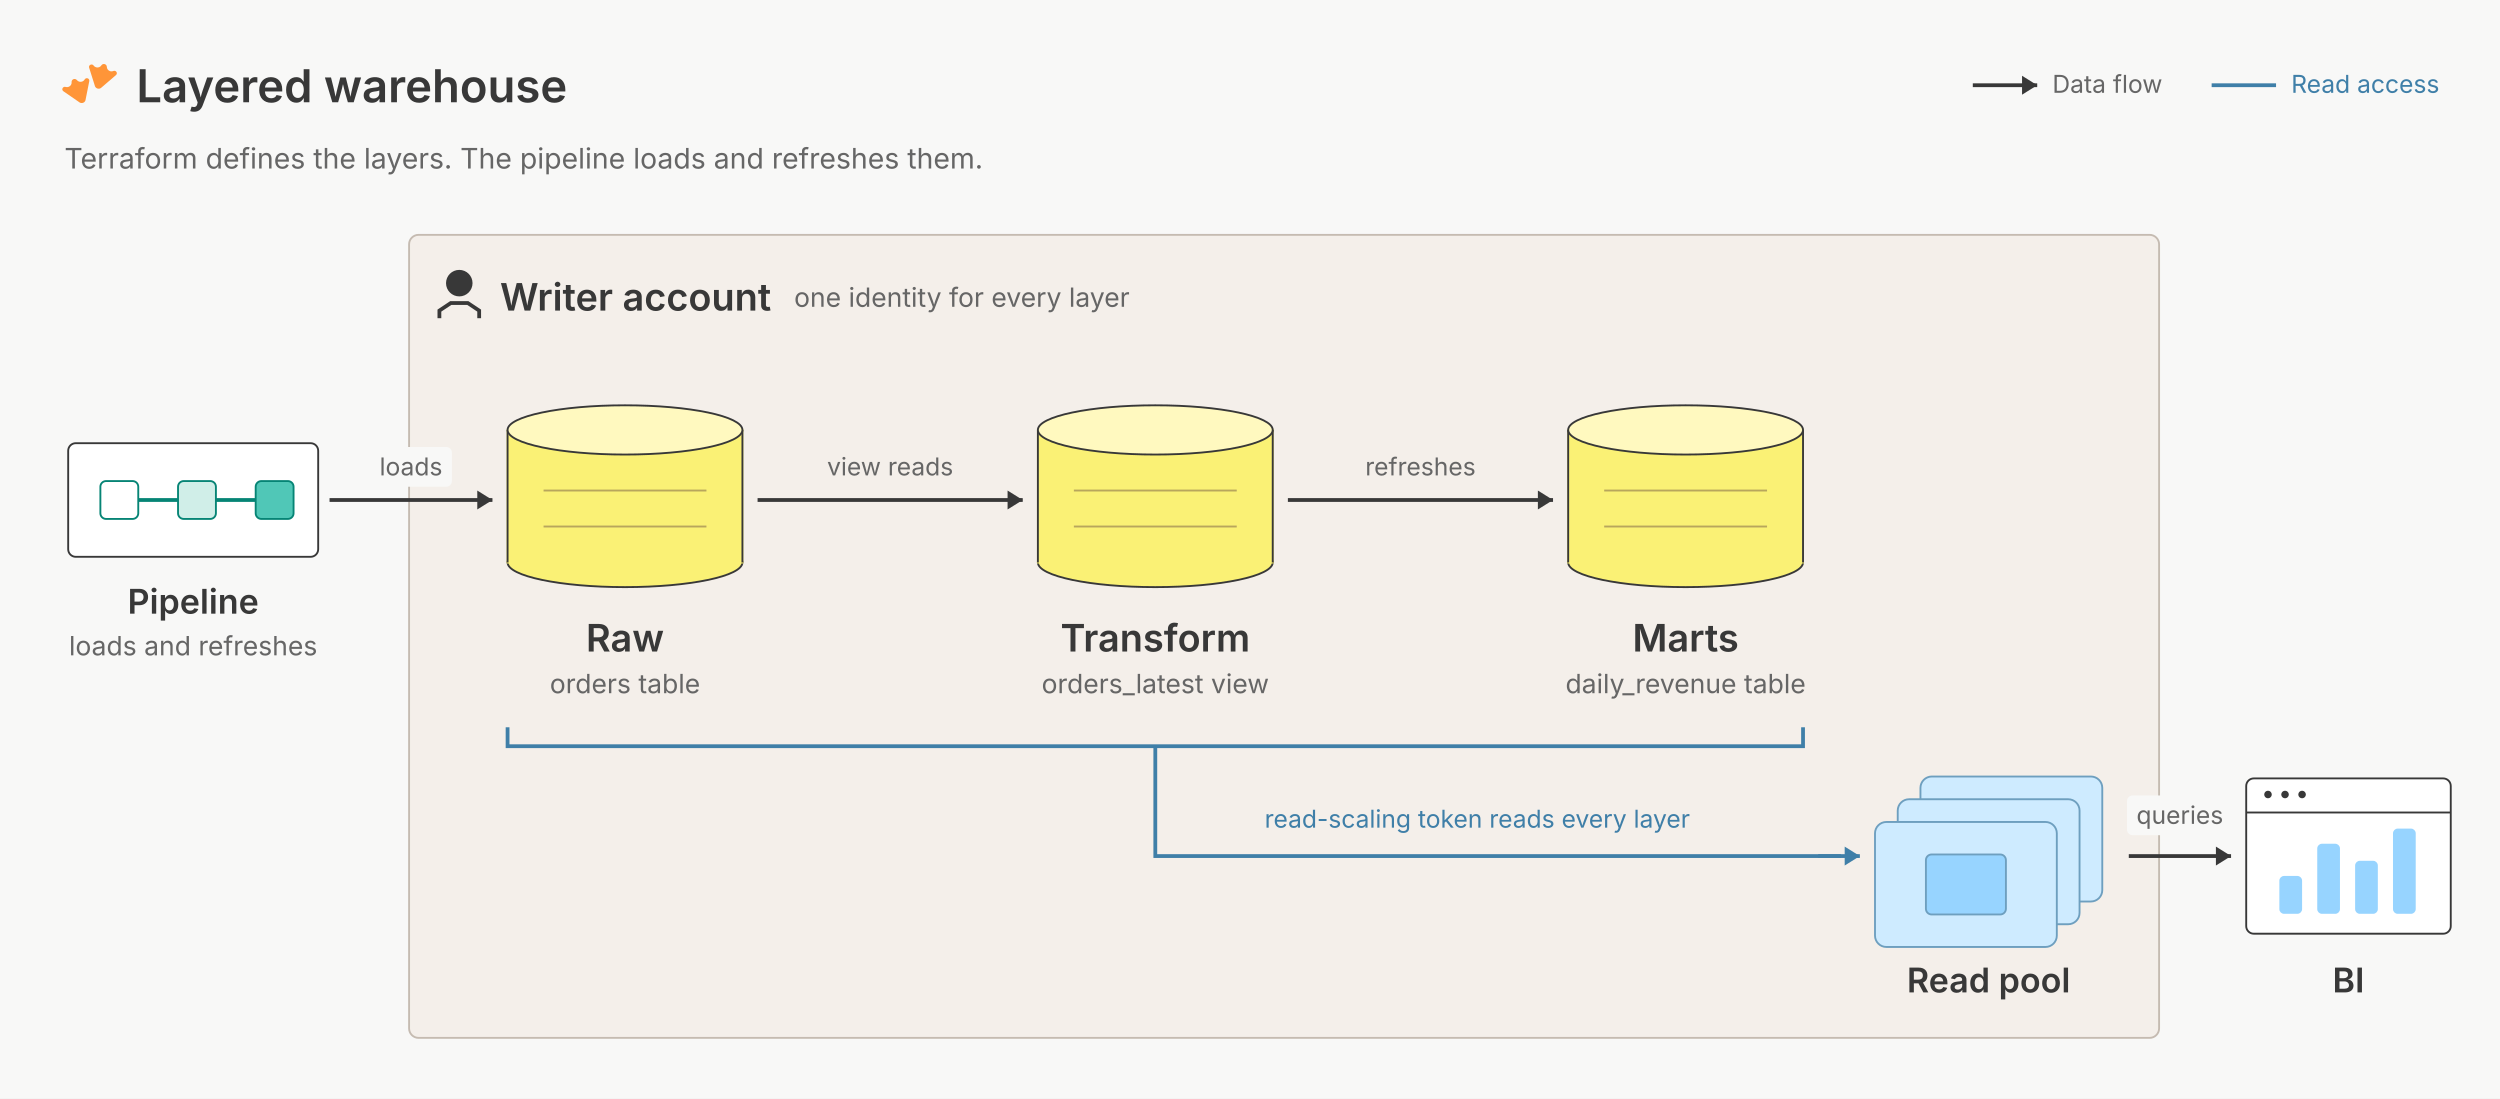
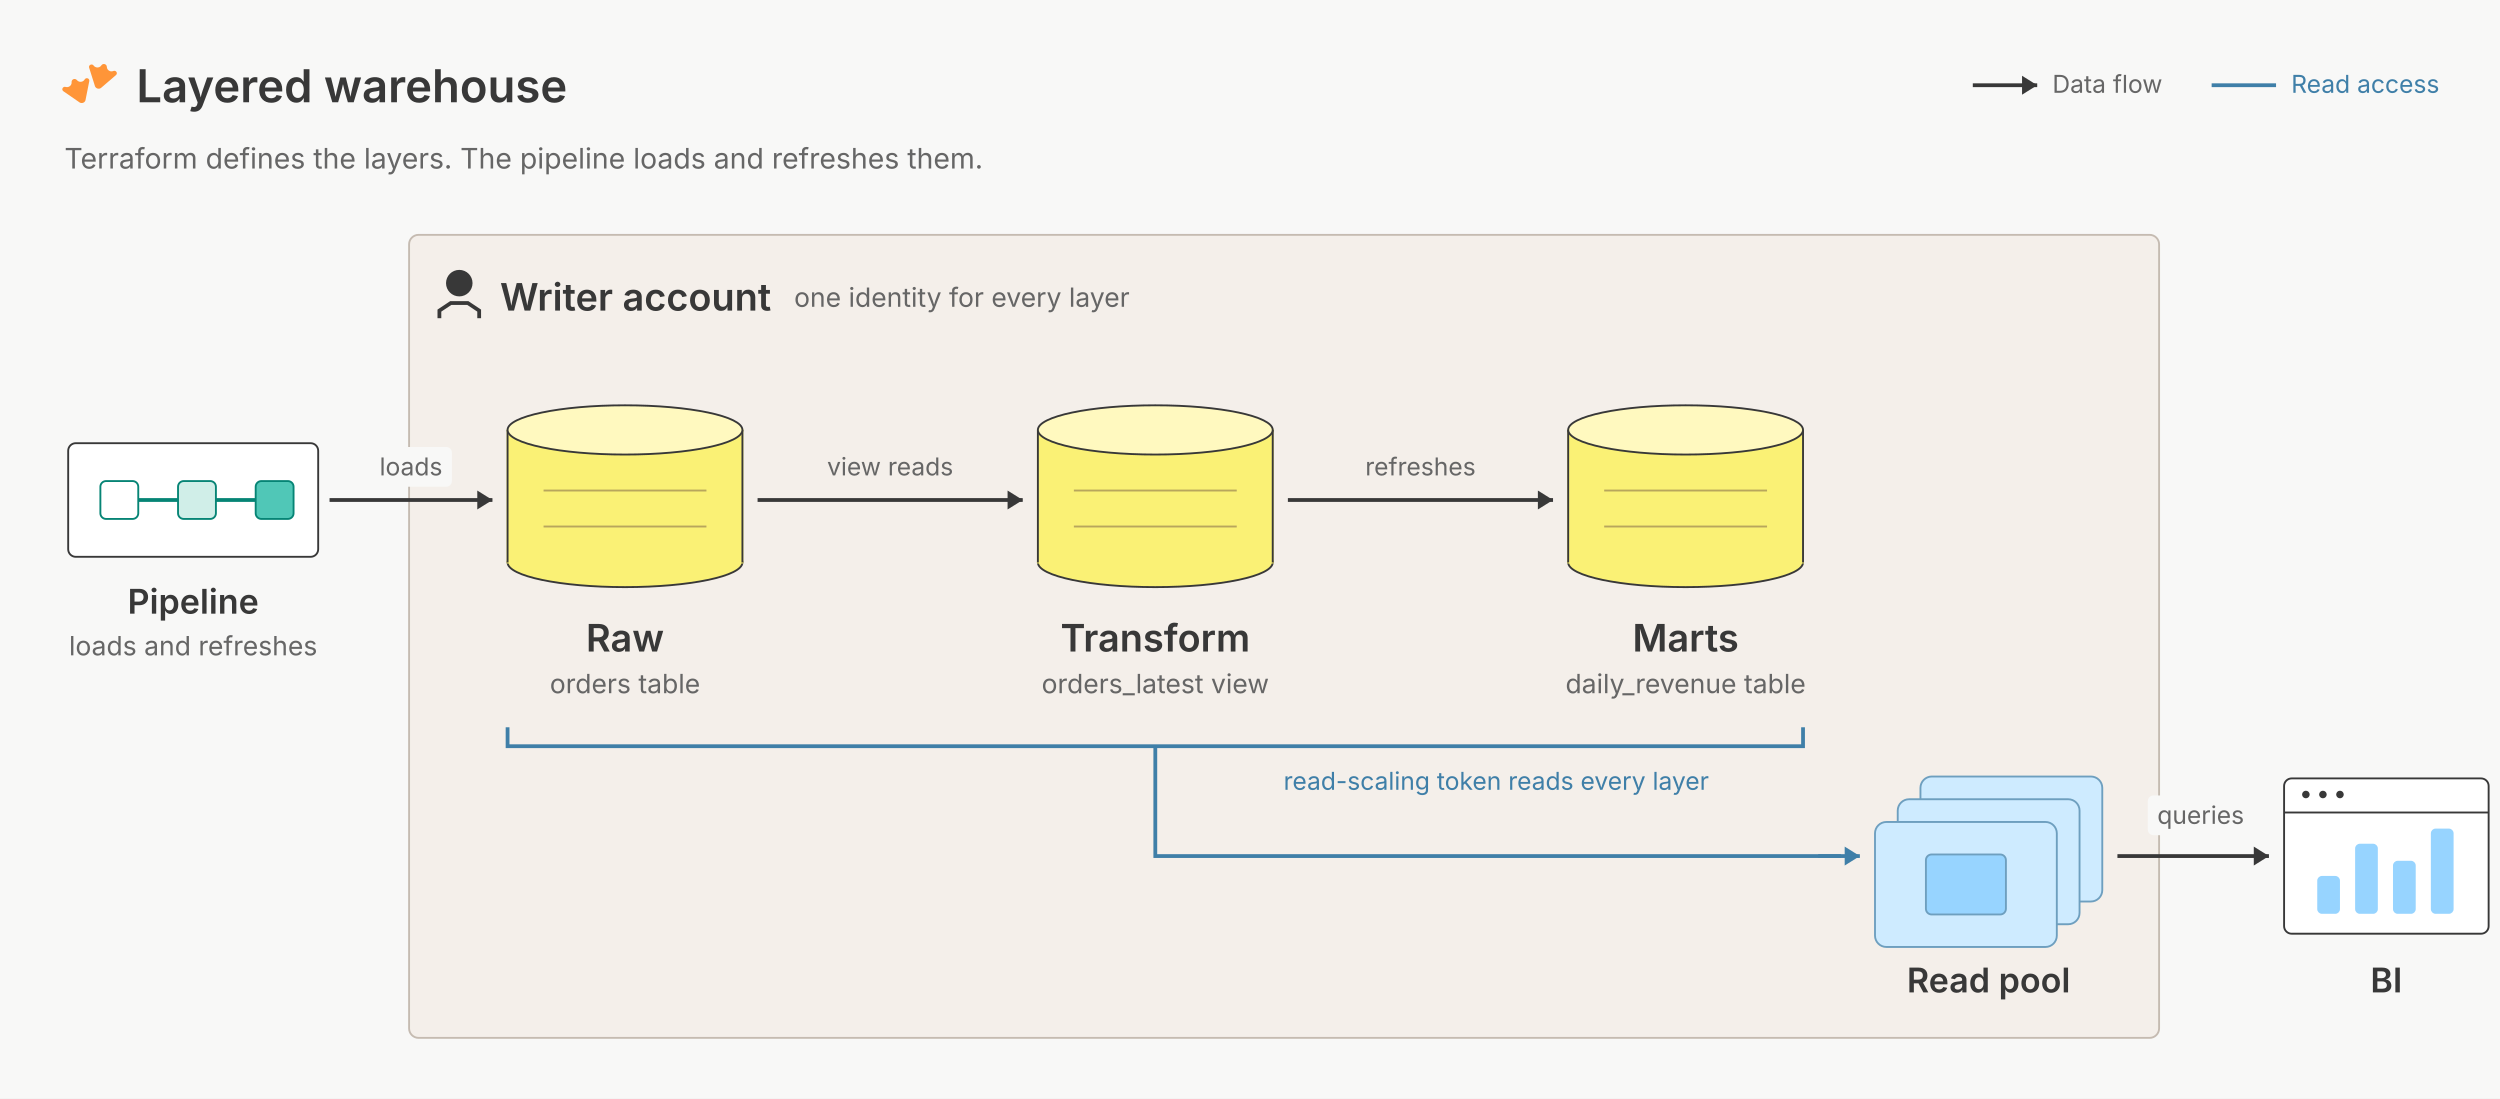
<svg xmlns="http://www.w3.org/2000/svg" width="1320" height="580" viewBox="0 0 1320 580" role="img" aria-labelledby="title desc">
  <rect width="1320" height="580" fill="#F8F8F7" />
  <g transform="translate(32 30) scale(1.2)">
    <path d="M1.221 15.147C1.221 15.147 8.015 19.886 8.429 20.123C8.828 20.359 9.412 20.414 9.924 20.22C10.437 20.025 10.822 19.581 10.936 19.136C11.064 18.691 12.617 10.685 12.617 10.685C12.631 10.574 12.674 10.254 12.503 9.948C12.26 9.531 11.719 9.309 11.235 9.448C10.968 9.525 10.74 9.698 10.594 9.934C10.508 10.087 10.352 10.338 10.067 10.56C9.853 10.727 9.64 10.824 9.54 10.865C8.671 11.213 7.702 10.921 7.147 10.226C6.805 9.796 6.192 9.629 5.651 9.837C5.395 9.937 5.177 10.117 5.031 10.349C4.885 10.582 4.818 10.855 4.839 11.13C4.939 11.992 4.44 12.853 3.557 13.201C3.105 13.373 2.608 13.388 2.146 13.242C2.046 13.214 1.691 13.131 1.335 13.326C0.893 13.548 0.665 14.076 0.779 14.549C0.864 14.868 1.121 15.077 1.221 15.147Z" fill="#FF9538" />
    <path d="M12.545 4.764C12.545 4.764 14.967 12.575 15.138 12.992C15.309 13.423 15.736 13.812 16.263 13.965C16.791 14.118 17.375 13.993 17.745 13.715C18.115 13.437 24.369 8.03 24.369 8.03C24.563 7.861 24.694 7.631 24.739 7.377C24.811 6.905 24.512 6.404 24.056 6.223C23.794 6.127 23.506 6.127 23.244 6.223C23.087 6.293 22.802 6.39 22.446 6.404C22.161 6.418 21.948 6.363 21.834 6.334C20.936 6.084 20.337 5.278 20.337 4.403C20.329 4.129 20.233 3.866 20.064 3.651C19.895 3.436 19.661 3.28 19.397 3.207C18.828 3.054 18.244 3.291 17.945 3.749C17.474 4.5 16.548 4.875 15.637 4.625C15.152 4.486 14.753 4.194 14.497 3.819C14.426 3.735 14.198 3.457 13.799 3.388C13.315 3.305 12.788 3.583 12.588 4.014C12.431 4.347 12.517 4.652 12.545 4.764Z" fill="#FF9538" />
  </g>
  <text x="72" y="54" fill="#383838" font-family="Inter, Arial, sans-serif" font-size="24" font-weight="600">Layered warehouse</text>
  <text x="34" y="89" fill="#666666" font-family="Inter, Arial, sans-serif" font-size="15" font-weight="400">Terraform defines the layers. The pipeline loads and refreshes them.</text>
  <polyline points="1041.641,45 1075.641,45" fill="none" stroke="#383838" stroke-width="2" />
  <polygon points="1075.641,45 1067.641,40 1067.641,50" fill="#383838" />
  <text x="1083.641" y="49" fill="#666666" font-family="Inter, Arial, sans-serif" font-size="13" font-weight="400">Data flow</text>
  <polyline points="1167.75,45 1201.75,45" fill="none" stroke="#3F7FA8" stroke-width="2" />
  <text x="1209.75" y="49" fill="#3F7FA8" font-family="Inter, Arial, sans-serif" font-size="13" font-weight="400">Read access</text>
  <rect x="36" y="234" width="132" height="60" rx="4" fill="#FFFFFF" stroke="#383838" />
  <polyline points="57,264 148,264" fill="none" stroke="#068475" stroke-width="2" />
  <rect x="53" y="254" width="20" height="20" rx="3" fill="#FFFFFF" stroke="#068475" />
  <rect x="94" y="254" width="20" height="20" rx="3" fill="#D0EEE8" stroke="#068475" />
  <rect x="135" y="254" width="20" height="20" rx="3" fill="#50C7B7" stroke="#068475" />
  <text x="67.363" y="324" fill="#383838" font-family="Inter, Arial, sans-serif" font-size="18" font-weight="600">Pipeline</text>
  <text x="36.43" y="346" fill="#666666" font-family="Inter, Arial, sans-serif" font-size="14" font-weight="400">loads and refreshes</text>
  <rect x="216" y="124" width="924" height="424" rx="5" fill="#F4EFEA" stroke="#C5BBB1" />
  <ellipse cx="242.5" cy="149.5" rx="6.5" ry="6.5" fill="#383838" stroke="#383838" />
  <polyline points="232,168 232,164 238,160 247,160 253,164 253,168" fill="none" stroke="#383838" stroke-width="2" />
  <text x="264" y="164" fill="#383838" font-family="Inter, Arial, sans-serif" font-size="20" font-weight="600">Writer account</text>
  <text x="419.273" y="162" fill="#666666" font-family="Inter, Arial, sans-serif" font-size="14" font-weight="400">one identity for every layer</text>
  <ellipse cx="330.0" cy="297.0" rx="62.0" ry="13.0" fill="#FAF175" stroke="#383838" />
  <rect x="268" y="227" width="124" height="70" rx="0" fill="#FAF175" stroke="#FAF175" />
  <polyline points="268,227 268,297" fill="none" stroke="#383838" stroke-width="1" />
  <polyline points="392,227 392,297" fill="none" stroke="#383838" stroke-width="1" />
  <ellipse cx="330.0" cy="227.0" rx="62.0" ry="13.0" fill="#FFF9BF" stroke="#383838" />
  <polyline points="287,259 373,259" fill="none" stroke="#B8A65C" stroke-width="1" />
  <polyline points="287,278 373,278" fill="none" stroke="#B8A65C" stroke-width="1" />
  <text x="309.387" y="344" fill="#383838" font-family="Inter, Arial, sans-serif" font-size="20" font-weight="600">Raw</text>
  <text x="290.297" y="366" fill="#666666" font-family="Inter, Arial, sans-serif" font-size="14" font-weight="400">orders table</text>
  <ellipse cx="610.0" cy="297.0" rx="62.0" ry="13.0" fill="#FAF175" stroke="#383838" />
  <rect x="548" y="227" width="124" height="70" rx="0" fill="#FAF175" stroke="#FAF175" />
  <polyline points="548,227 548,297" fill="none" stroke="#383838" stroke-width="1" />
  <polyline points="672,227 672,297" fill="none" stroke="#383838" stroke-width="1" />
  <ellipse cx="610.0" cy="227.0" rx="62.0" ry="13.0" fill="#FFF9BF" stroke="#383838" />
  <polyline points="567,259 653,259" fill="none" stroke="#B8A65C" stroke-width="1" />
  <polyline points="567,278 653,278" fill="none" stroke="#B8A65C" stroke-width="1" />
  <text x="559.93" y="344" fill="#383838" font-family="Inter, Arial, sans-serif" font-size="20" font-weight="600">Transform</text>
  <text x="549.957" y="366" fill="#666666" font-family="Inter, Arial, sans-serif" font-size="14" font-weight="400">orders_latest view</text>
  <ellipse cx="890.0" cy="297.0" rx="62.0" ry="13.0" fill="#FAF175" stroke="#383838" />
  <rect x="828" y="227" width="124" height="70" rx="0" fill="#FAF175" stroke="#FAF175" />
  <polyline points="828,227 828,297" fill="none" stroke="#383838" stroke-width="1" />
  <polyline points="952,227 952,297" fill="none" stroke="#383838" stroke-width="1" />
  <ellipse cx="890.0" cy="227.0" rx="62.0" ry="13.0" fill="#FFF9BF" stroke="#383838" />
  <polyline points="847,259 933,259" fill="none" stroke="#B8A65C" stroke-width="1" />
  <polyline points="847,278 933,278" fill="none" stroke="#B8A65C" stroke-width="1" />
  <text x="861.945" y="344" fill="#383838" font-family="Inter, Arial, sans-serif" font-size="20" font-weight="600">Marts</text>
  <text x="826.566" y="366" fill="#666666" font-family="Inter, Arial, sans-serif" font-size="14" font-weight="400">daily_revenue table</text>
  <polyline points="174,264 260,264" fill="none" stroke="#383838" stroke-width="2" />
  <polygon points="260,264 252,259 252,269" fill="#383838" />
  <rect x="195.406" y="236" width="43.188" height="21" rx="3" fill="#F8F8F7" stroke="none" />
  <text x="200.406" y="251" fill="#666666" font-family="Inter, Arial, sans-serif" font-size="13" font-weight="400">loads</text>
  <polyline points="400,264 540,264" fill="none" stroke="#383838" stroke-width="2" />
  <polygon points="540,264 532,259 532,269" fill="#383838" />
  <rect x="431.707" y="236" width="76.586" height="21" rx="3" fill="#F4EFEA" stroke="none" />
  <text x="436.707" y="251" fill="#666666" font-family="Inter, Arial, sans-serif" font-size="13" font-weight="400">view reads</text>
  <polyline points="680,264 820,264" fill="none" stroke="#383838" stroke-width="2" />
  <polygon points="820,264 812,259 812,269" fill="#383838" />
  <rect x="715.852" y="236" width="68.297" height="21" rx="3" fill="#F4EFEA" stroke="none" />
  <text x="720.852" y="251" fill="#666666" font-family="Inter, Arial, sans-serif" font-size="13" font-weight="400">refreshes</text>
  <polyline points="268,384 268,394 952,394 952,384" fill="none" stroke="#3F7FA8" stroke-width="2" />
  <polyline points="610,394 610,452 972,452" fill="none" stroke="#3F7FA8" stroke-width="2" />
  <polyline points="960,452 982,452" fill="none" stroke="#3F7FA8" stroke-width="2" />
  <polygon points="982,452 974,447 974,457" fill="#3F7FA8" />
-   <rect x="662.723" y="422" width="234.555" height="21" rx="3" fill="#F4EFEA" stroke="none" />
-   <text x="667.723" y="437" fill="#3F7FA8" font-family="Inter, Arial, sans-serif" font-size="13" font-weight="400">read-scaling token reads every layer</text>
+   <rect x="672.723" y="402" width="234.555" height="21" rx="3" fill="#F4EFEA" stroke="none" />
+   <text x="677.723" y="417" fill="#3F7FA8" font-family="Inter, Arial, sans-serif" font-size="13" font-weight="400">read-scaling token reads every layer</text>
  <rect x="1014" y="410" width="96" height="66" rx="6" fill="#CEEBFF" stroke="#6E9FBF" />
  <rect x="1002" y="422" width="96" height="66" rx="6" fill="#CEEBFF" stroke="#6E9FBF" />
  <rect x="990" y="434" width="96" height="66" rx="6" fill="#CEEBFF" stroke="#6E9FBF" />
  <rect x="1016.88" y="451.16" width="42.24" height="31.68" rx="3" fill="#97D4FF" stroke="#6E9FBF" />
  <text x="1006.844" y="524" fill="#383838" font-family="Inter, Arial, sans-serif" font-size="18" font-weight="600">Read pool</text>
-   <rect x="1186" y="411" width="108" height="82" rx="4" fill="#FFFFFF" stroke="#383838" />
-   <polyline points="1186,429 1294,429" fill="none" stroke="#383838" stroke-width="1" />
-   <ellipse cx="1197.5" cy="419.5" rx="1.5" ry="1.5" fill="#383838" stroke="#383838" />
-   <ellipse cx="1206.5" cy="419.5" rx="1.5" ry="1.5" fill="#383838" stroke="#383838" />
-   <ellipse cx="1215.5" cy="419.5" rx="1.5" ry="1.5" fill="#383838" stroke="#383838" />
-   <rect x="1204" y="463" width="11" height="19" rx="2" fill="#97D4FF" stroke="#97D4FF" />
-   <rect x="1224" y="446" width="11" height="36" rx="2" fill="#97D4FF" stroke="#97D4FF" />
-   <rect x="1244" y="455" width="11" height="27" rx="2" fill="#97D4FF" stroke="#97D4FF" />
-   <rect x="1264" y="438" width="11" height="44" rx="2" fill="#97D4FF" stroke="#97D4FF" />
-   <text x="1231.574" y="524" fill="#383838" font-family="Inter, Arial, sans-serif" font-size="18" font-weight="600">BI</text>
-   <polyline points="1124,452 1178,452" fill="none" stroke="#383838" stroke-width="2" />
-   <polygon points="1178,452 1170,447 1170,457" fill="#383838" />
-   <rect x="1123.047" y="420" width="55.906" height="21" rx="3" fill="#F8F8F7" stroke="none" />
-   <text x="1128.047" y="435" fill="#666666" font-family="Inter, Arial, sans-serif" font-size="13" font-weight="400">queries</text>
+   <rect x="1206" y="411" width="108" height="82" rx="4" fill="#FFFFFF" stroke="#383838" />
+   <polyline points="1206,429 1314,429" fill="none" stroke="#383838" stroke-width="1" />
+   <ellipse cx="1217.5" cy="419.5" rx="1.5" ry="1.5" fill="#383838" stroke="#383838" />
+   <ellipse cx="1226.5" cy="419.5" rx="1.5" ry="1.5" fill="#383838" stroke="#383838" />
+   <ellipse cx="1235.5" cy="419.5" rx="1.5" ry="1.5" fill="#383838" stroke="#383838" />
+   <rect x="1224" y="463" width="11" height="19" rx="2" fill="#97D4FF" stroke="#97D4FF" />
+   <rect x="1244" y="446" width="11" height="36" rx="2" fill="#97D4FF" stroke="#97D4FF" />
+   <rect x="1264" y="455" width="11" height="27" rx="2" fill="#97D4FF" stroke="#97D4FF" />
+   <rect x="1284" y="438" width="11" height="44" rx="2" fill="#97D4FF" stroke="#97D4FF" />
+   <text x="1251.574" y="524" fill="#383838" font-family="Inter, Arial, sans-serif" font-size="18" font-weight="600">BI</text>
+   <polyline points="1118,452 1198,452" fill="none" stroke="#383838" stroke-width="2" />
+   <polygon points="1198,452 1190,447 1190,457" fill="#383838" />
+   <rect x="1134.047" y="420" width="55.906" height="21" rx="3" fill="#F8F8F7" stroke="none" />
+   <text x="1139.047" y="435" fill="#666666" font-family="Inter, Arial, sans-serif" font-size="13" font-weight="400">queries</text>
</svg>
